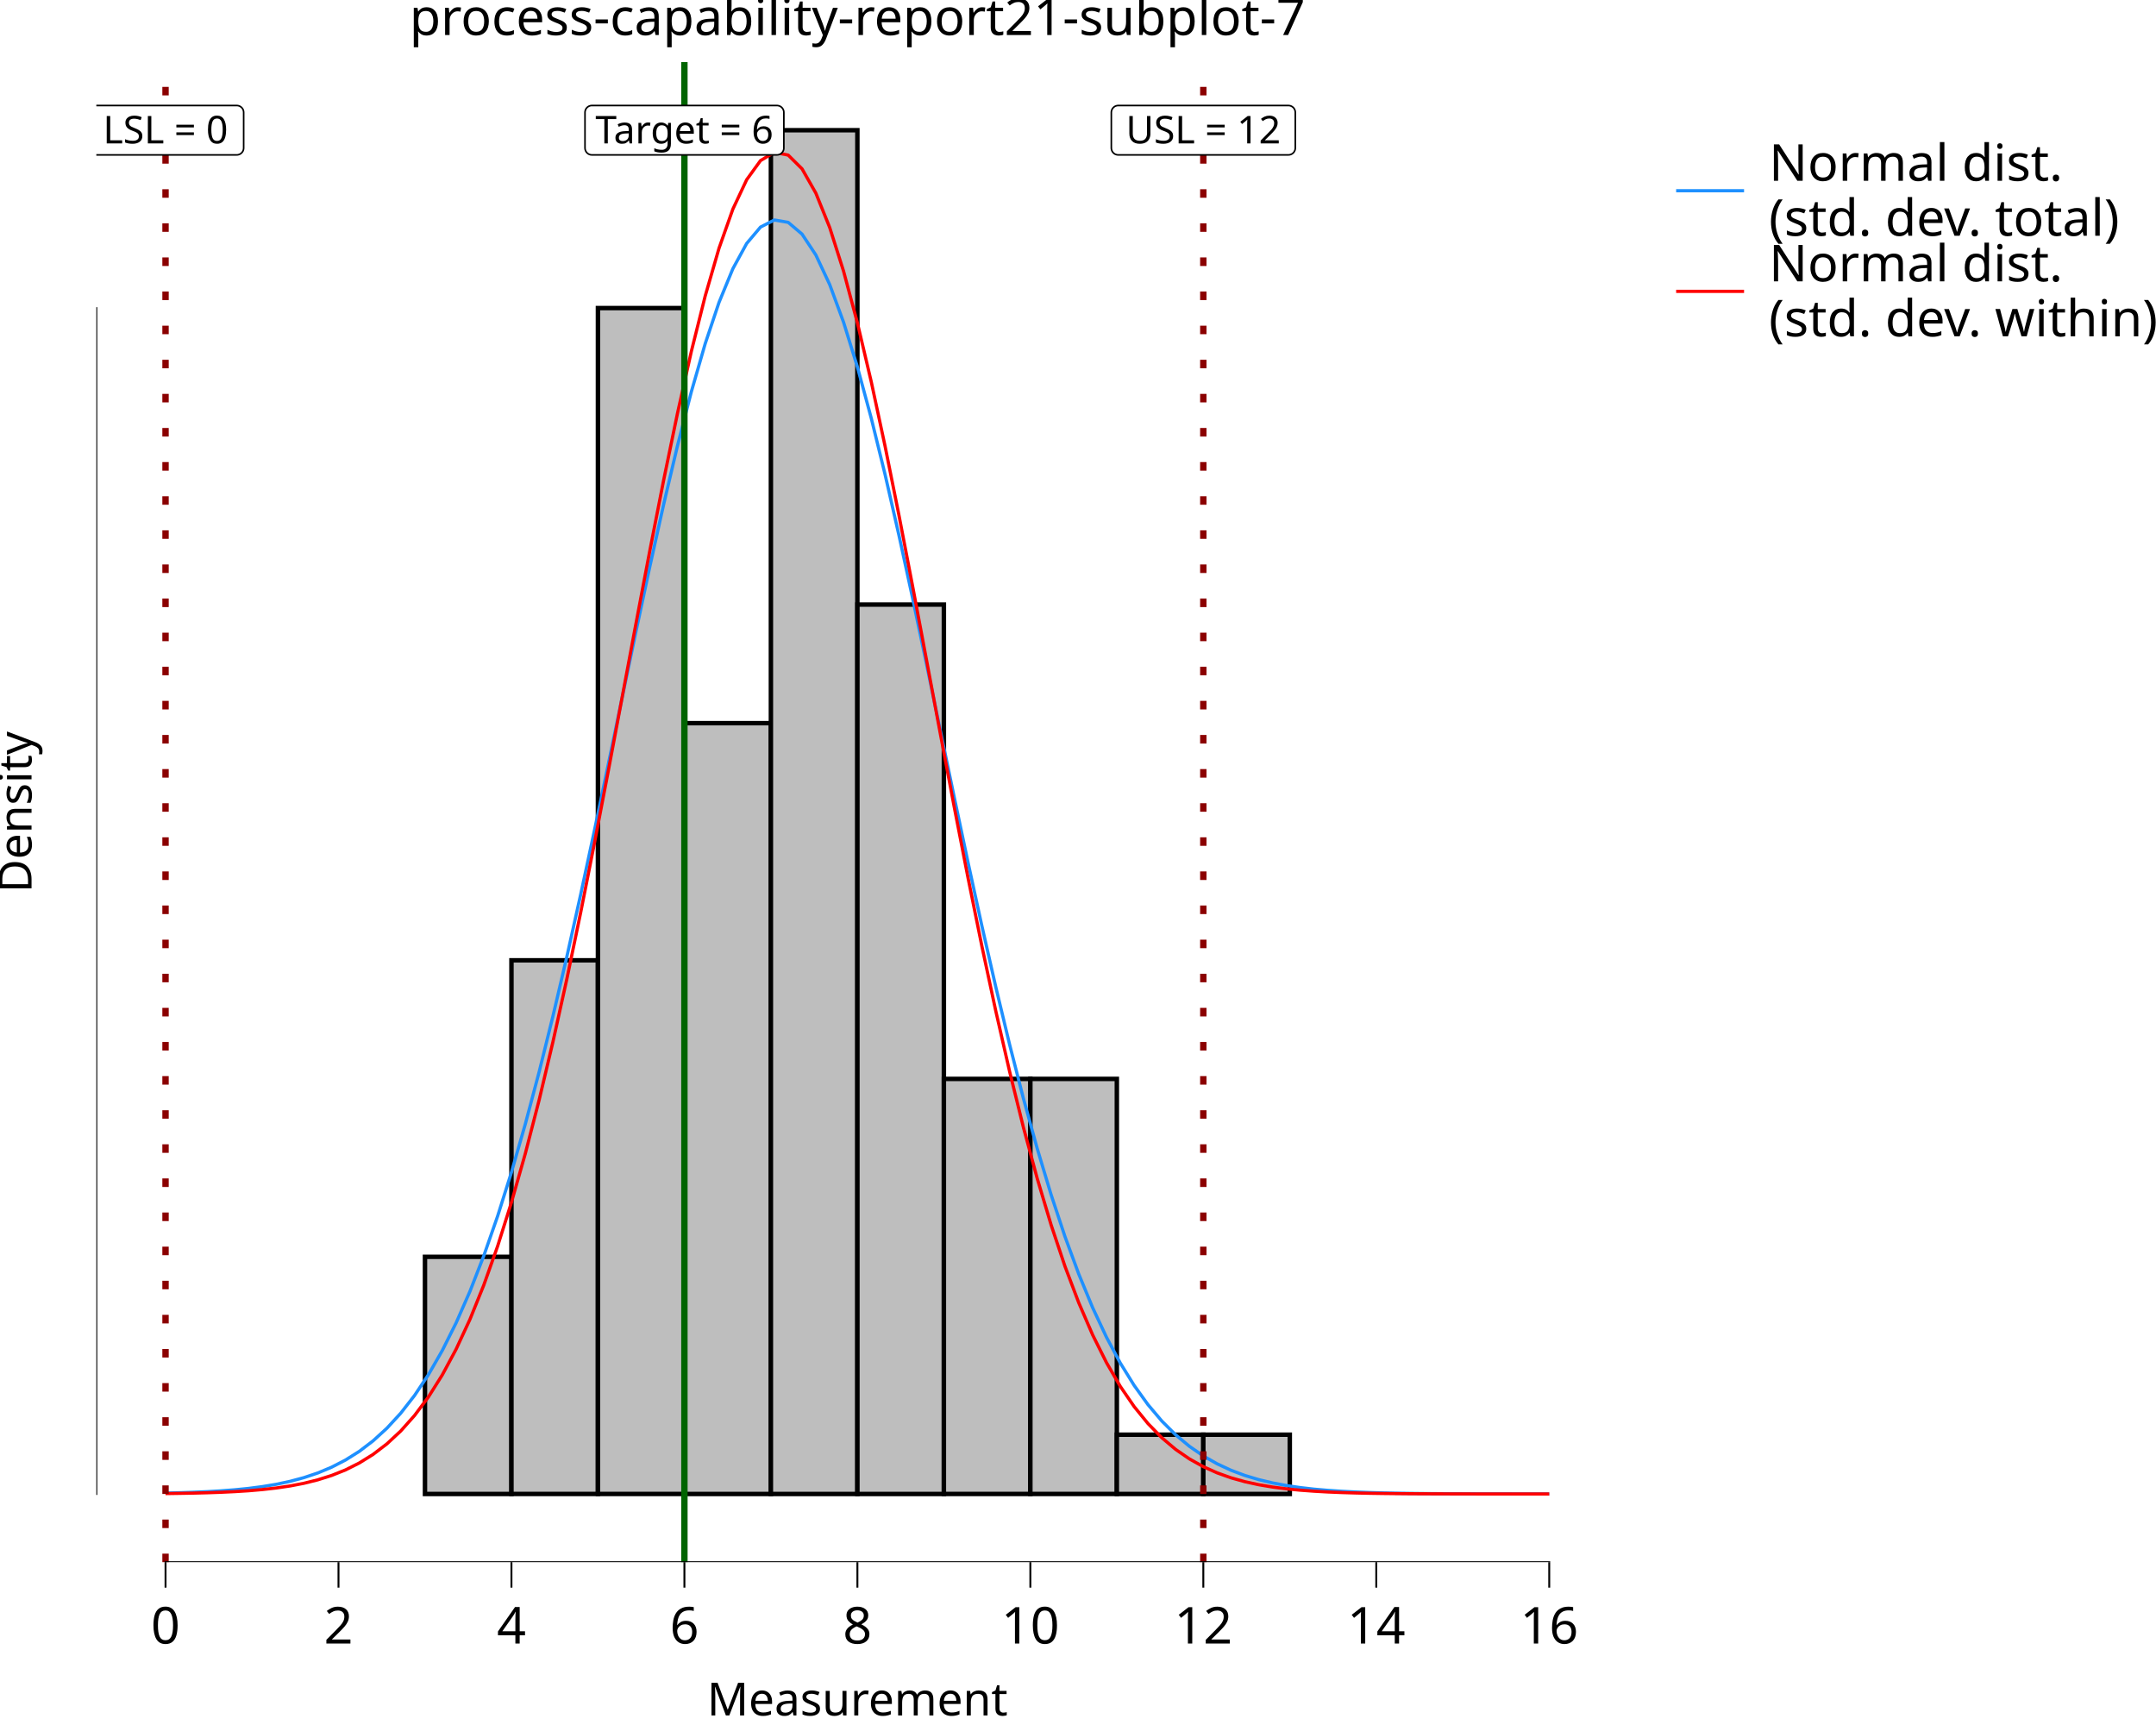
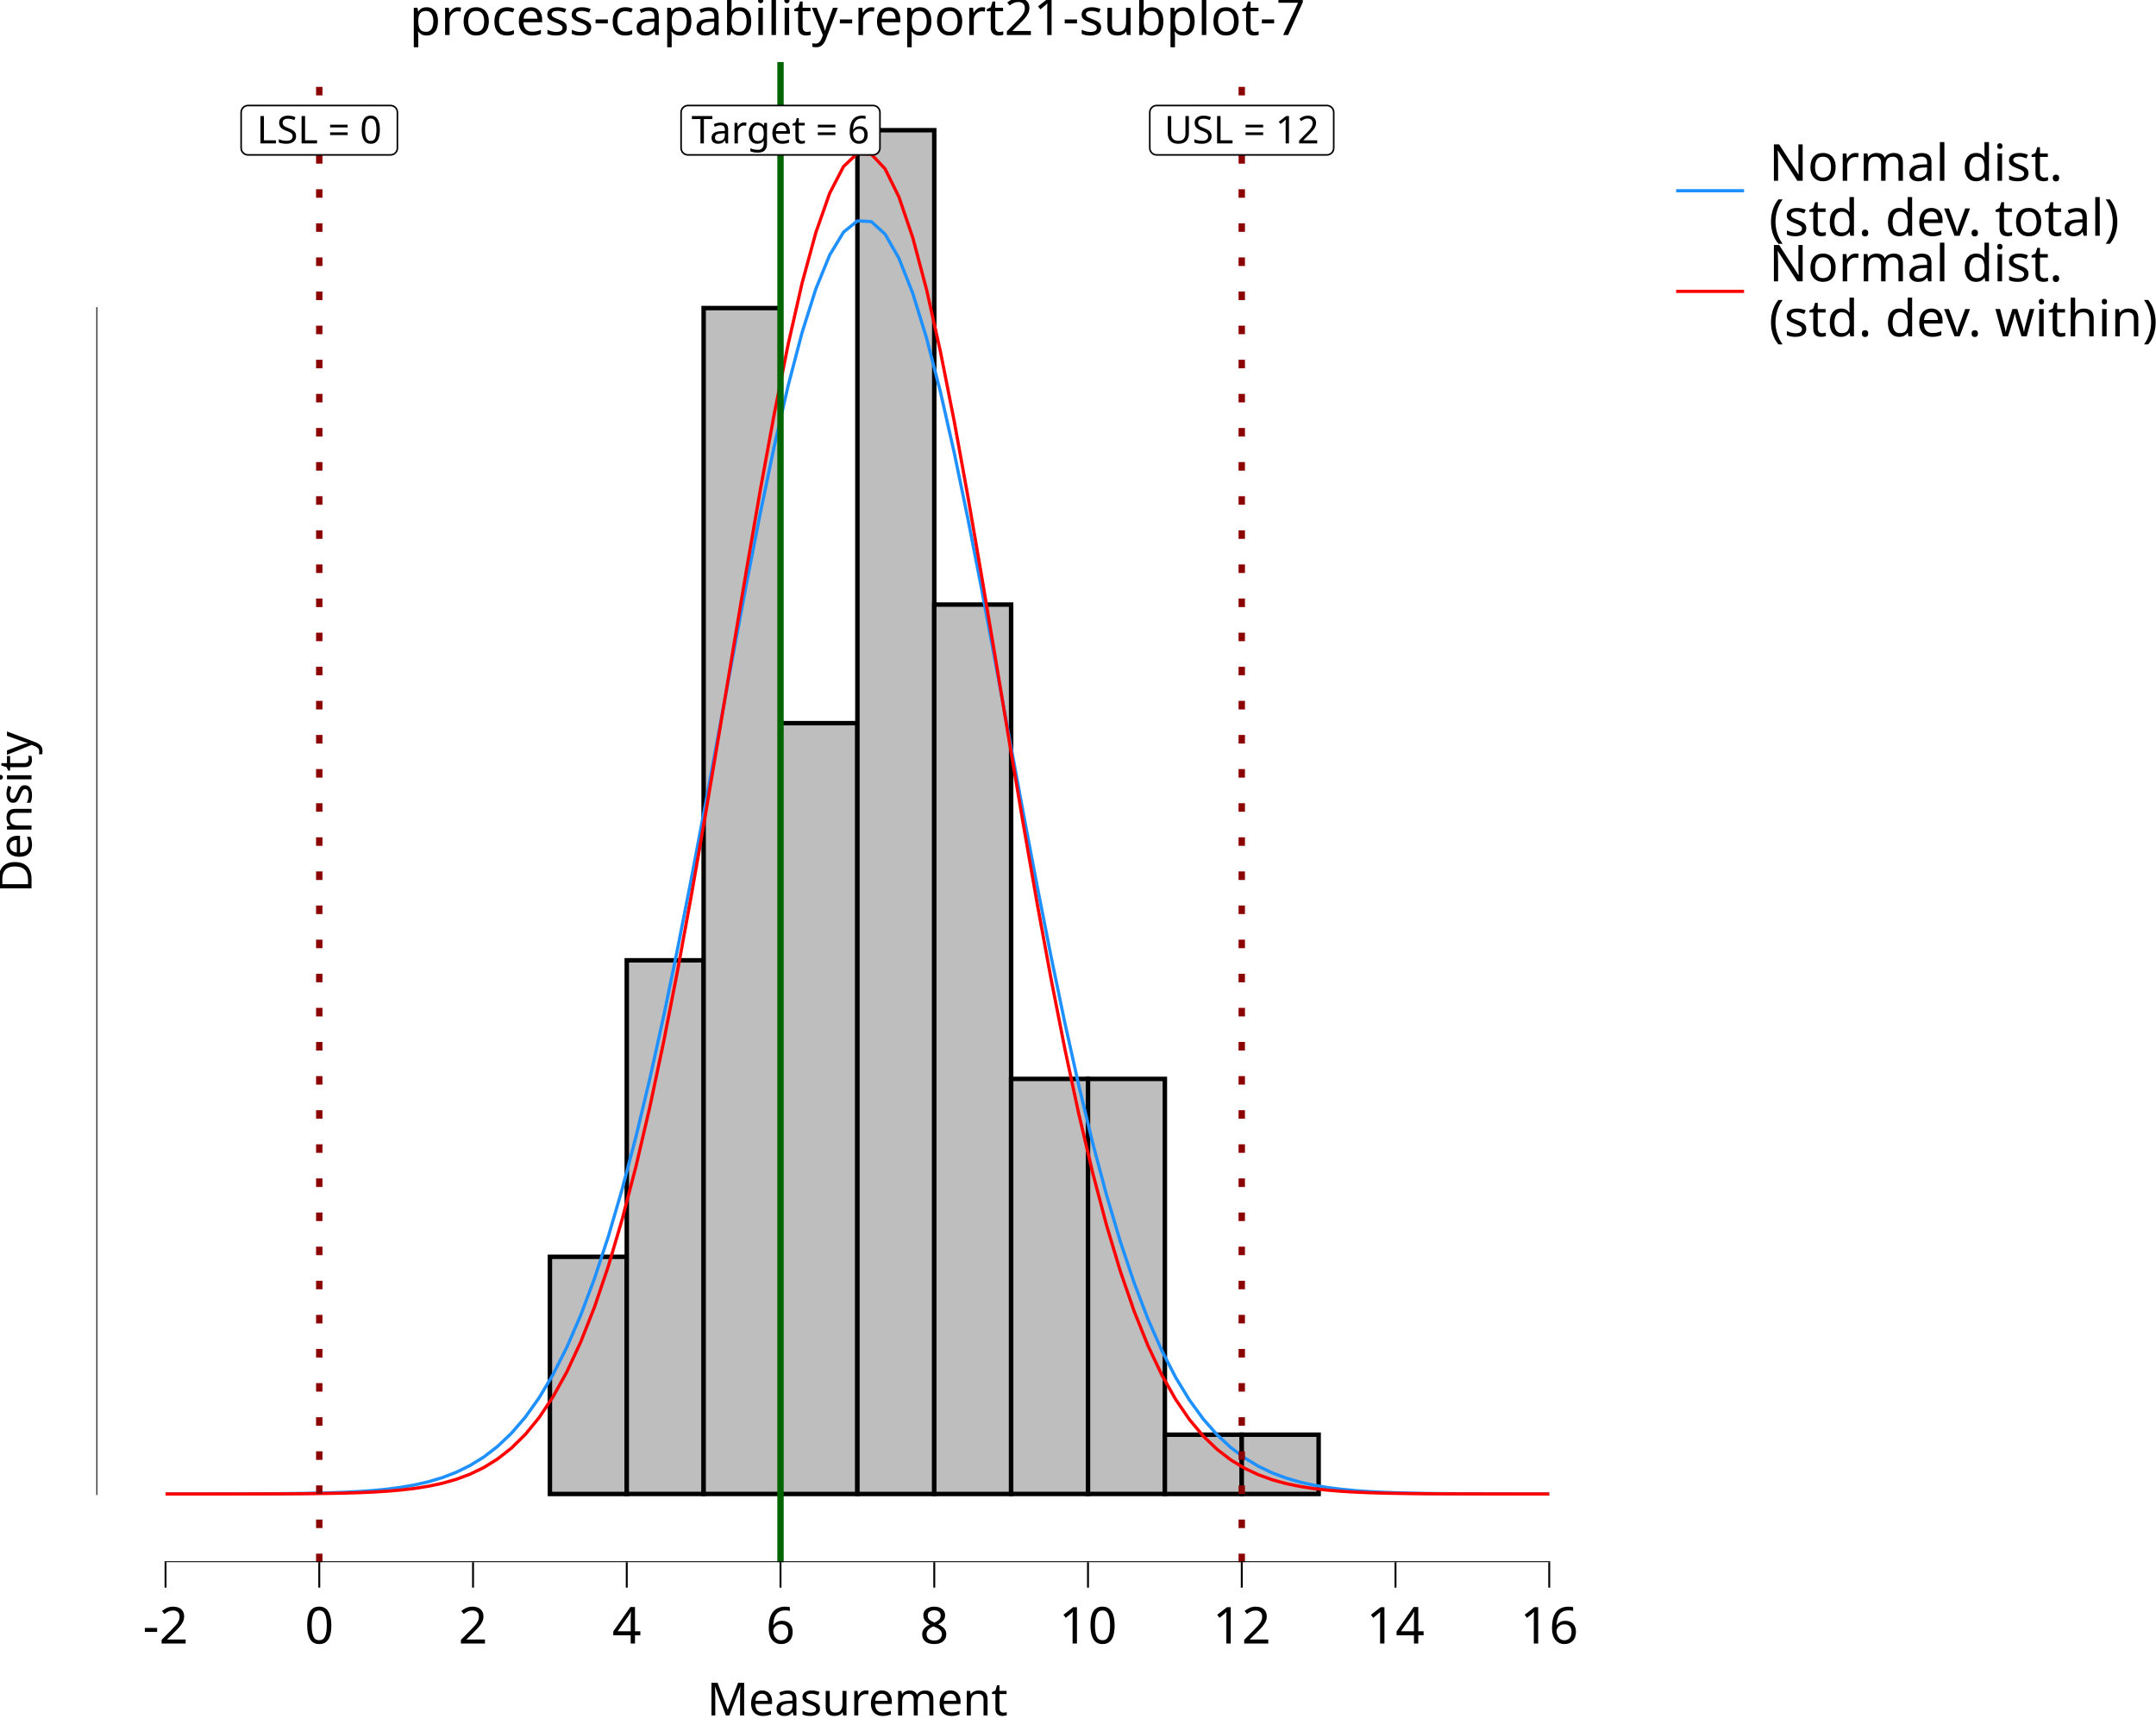
<svg xmlns="http://www.w3.org/2000/svg" class="svglite" data-engine-version="2.0" width="720.00pt" height="576.00pt" viewBox="0 0 720.00 576.00">
  <defs>
    <style type="text/css">
    .svglite line, .svglite polyline, .svglite polygon, .svglite path, .svglite rect, .svglite circle {
      fill: none;
      stroke: #000000;
      stroke-linecap: round;
      stroke-linejoin: round;
      stroke-miterlimit: 10.00;
    }
  </style>
  </defs>
  <rect width="100%" height="100%" style="stroke: none; fill: #FFFFFF;" />
  <defs>
    <clipPath id="cpMC4wMHw3MjAuMDB8MC4wMHw1NzYuMDA=">
      <rect x="0.00" y="0.00" width="720.00" height="576.00" />
    </clipPath>
  </defs>
  <g clip-path="url(#cpMC4wMHw3MjAuMDB8MC4wMHw1NzYuMDA=)">
    <rect x="0.00" y="0.00" width="720.00" height="576.00" style="stroke-width: 10.67; stroke: none;" />
  </g>
  <defs>
    <clipPath id="cpMzIuMTd8NTQwLjQ4fDIwLjcxfDUyMS42Mw==">
      <rect x="32.17" y="20.71" width="508.31" height="500.92" />
    </clipPath>
  </defs>
  <g clip-path="url(#cpMzIuMTd8NTQwLjQ4fDIwLjcxfDUyMS42Mw==)">
    <rect x="32.17" y="20.71" width="508.31" height="500.92" style="stroke-width: 10.67; stroke: none;" />
-     <rect x="55.28" y="498.86" width="28.88" height="0.00" style="stroke-width: 1.49; stroke-linecap: butt; stroke-linejoin: miter; fill: #BEBEBE;" />
-     <rect x="84.16" y="498.86" width="28.88" height="0.00" style="stroke-width: 1.49; stroke-linecap: butt; stroke-linejoin: miter; fill: #BEBEBE;" />
-     <rect x="113.04" y="498.86" width="28.88" height="0.00" style="stroke-width: 1.49; stroke-linecap: butt; stroke-linejoin: miter; fill: #BEBEBE;" />
-     <rect x="141.92" y="419.66" width="28.88" height="79.20" style="stroke-width: 1.49; stroke-linecap: butt; stroke-linejoin: miter; fill: #BEBEBE;" />
-     <rect x="170.80" y="320.66" width="28.88" height="178.19" style="stroke-width: 1.49; stroke-linecap: butt; stroke-linejoin: miter; fill: #BEBEBE;" />
-     <rect x="199.68" y="102.87" width="28.88" height="395.98" style="stroke-width: 1.49; stroke-linecap: butt; stroke-linejoin: miter; fill: #BEBEBE;" />
-     <rect x="228.56" y="241.47" width="28.88" height="257.39" style="stroke-width: 1.49; stroke-linecap: butt; stroke-linejoin: miter; fill: #BEBEBE;" />
-     <rect x="257.44" y="43.48" width="28.88" height="455.38" style="stroke-width: 1.49; stroke-linecap: butt; stroke-linejoin: miter; fill: #BEBEBE;" />
-     <rect x="286.33" y="201.87" width="28.88" height="296.99" style="stroke-width: 1.49; stroke-linecap: butt; stroke-linejoin: miter; fill: #BEBEBE;" />
-     <rect x="315.21" y="360.26" width="28.88" height="138.59" style="stroke-width: 1.49; stroke-linecap: butt; stroke-linejoin: miter; fill: #BEBEBE;" />
-     <rect x="344.09" y="360.26" width="28.88" height="138.59" style="stroke-width: 1.49; stroke-linecap: butt; stroke-linejoin: miter; fill: #BEBEBE;" />
-     <rect x="372.97" y="479.06" width="28.88" height="19.80" style="stroke-width: 1.49; stroke-linecap: butt; stroke-linejoin: miter; fill: #BEBEBE;" />
-     <rect x="401.85" y="479.06" width="28.88" height="19.80" style="stroke-width: 1.49; stroke-linecap: butt; stroke-linejoin: miter; fill: #BEBEBE;" />
-     <rect x="430.73" y="498.86" width="28.88" height="0.00" style="stroke-width: 1.49; stroke-linecap: butt; stroke-linejoin: miter; fill: #BEBEBE;" />
-     <rect x="459.61" y="498.86" width="28.88" height="0.00" style="stroke-width: 1.49; stroke-linecap: butt; stroke-linejoin: miter; fill: #BEBEBE;" />
-     <rect x="488.49" y="498.86" width="28.88" height="0.00" style="stroke-width: 1.49; stroke-linecap: butt; stroke-linejoin: miter; fill: #BEBEBE;" />
-     <polyline points="55.28,498.56 59.90,498.45 64.52,498.29 69.14,498.09 73.76,497.82 78.38,497.46 83.00,497.00 87.62,496.40 92.24,495.63 96.87,494.64 101.49,493.40 106.11,491.85 110.73,489.92 115.35,487.54 119.97,484.64 124.59,481.12 129.21,476.90 133.83,471.88 138.45,465.95 143.08,459.01 147.70,450.96 152.32,441.72 156.94,431.20 161.56,419.34 166.18,406.09 170.80,391.43 175.42,375.37 180.04,357.96 184.66,339.30 189.29,319.49 193.91,298.72 198.53,277.20 203.15,255.17 207.77,232.95 212.39,210.84 217.01,189.21 221.63,168.41 226.25,148.83 230.87,130.83 235.50,114.77 240.12,100.97 244.74,89.73 249.36,81.29 253.98,75.82 258.60,73.46 263.22,74.25 267.84,78.17 272.46,85.15 277.08,95.02 281.70,107.57 286.33,122.53 290.95,139.61 295.57,158.44 300.19,178.68 304.81,199.94 309.43,221.86 314.05,244.07 318.67,266.23 323.29,288.04 327.91,309.21 332.54,329.53 337.16,348.78 341.78,366.83 346.40,383.57 351.02,398.93 355.64,412.89 360.26,425.44 364.88,436.63 369.50,446.50 374.12,455.13 378.75,462.61 383.37,469.03 387.99,474.50 392.61,479.11 397.23,482.96 401.85,486.16 406.47,488.79 411.09,490.94 415.71,492.67 420.33,494.06 424.95,495.16 429.58,496.04 434.20,496.72 438.82,497.25 443.44,497.65 448.06,497.96 452.68,498.20 457.30,498.38 461.92,498.51 466.54,498.61 471.16,498.68 475.79,498.73 480.41,498.77 485.03,498.79 489.65,498.81 494.27,498.83 498.89,498.84 503.51,498.84 508.13,498.85 512.75,498.85 517.37,498.85 " style="stroke-width: 1.07; stroke: #1E90FF; stroke-linecap: butt;" />
-     <polyline points="55.28,498.72 59.90,498.65 64.52,498.57 69.14,498.45 73.76,498.29 78.38,498.07 83.00,497.78 87.62,497.38 92.24,496.86 96.87,496.18 101.49,495.29 106.11,494.14 110.73,492.68 115.35,490.84 119.97,488.52 124.59,485.65 129.21,482.12 133.83,477.83 138.45,472.64 143.08,466.45 147.70,459.11 152.32,450.52 156.94,440.56 161.56,429.12 166.18,416.12 170.80,401.49 175.42,385.23 180.04,367.33 184.66,347.87 189.29,326.95 193.91,304.74 198.53,281.45 203.15,257.37 207.77,232.82 212.39,208.18 217.01,183.87 221.63,160.32 226.25,138.00 230.87,117.36 235.50,98.85 240.12,82.88 244.74,69.83 249.36,60.00 253.98,53.62 258.60,50.87 263.22,51.79 267.84,56.37 272.46,64.50 277.08,75.97 281.70,90.52 286.33,107.81 290.95,127.44 295.57,148.98 300.19,171.97 304.81,195.96 309.43,220.49 314.05,245.13 318.67,269.49 323.29,293.21 327.91,315.99 332.54,337.58 337.16,357.79 341.78,376.48 346.40,393.57 351.02,409.01 355.64,422.82 360.26,435.03 364.88,445.72 369.50,454.98 374.12,462.93 378.75,469.68 383.37,475.35 387.99,480.08 392.61,483.98 397.23,487.16 401.85,489.74 406.47,491.81 411.09,493.46 415.71,494.75 420.33,495.76 424.95,496.54 429.58,497.14 434.20,497.59 438.82,497.93 443.44,498.19 448.06,498.38 452.68,498.52 457.30,498.62 461.92,498.69 466.54,498.74 471.16,498.78 475.79,498.80 480.41,498.82 485.03,498.83 489.65,498.84 494.27,498.85 498.89,498.85 503.51,498.85 508.13,498.85 512.75,498.85 517.37,498.86 " style="stroke-width: 1.07; stroke: #FF0000; stroke-linecap: butt;" />
-     <line x1="228.56" y1="521.63" x2="228.56" y2="20.71" style="stroke-width: 2.13; stroke: #006400; stroke-linecap: butt;" />
-     <line x1="55.28" y1="521.63" x2="55.28" y2="20.71" style="stroke-width: 2.13; stroke: #8B0000; stroke-dasharray: 2.85,8.54; stroke-linecap: butt;" />
-     <line x1="401.85" y1="521.63" x2="401.85" y2="20.71" style="stroke-width: 2.13; stroke: #8B0000; stroke-dasharray: 2.85,8.54; stroke-linecap: butt;" />
-     <polygon points="197.67,51.72 259.46,51.72 259.37,51.72 259.74,51.71 260.10,51.63 260.45,51.50 260.77,51.32 261.06,51.08 261.30,50.80 261.50,50.49 261.65,50.15 261.74,49.79 261.77,49.42 261.77,49.42 261.77,37.53 261.77,37.53 261.74,37.17 261.65,36.80 261.50,36.46 261.30,36.15 261.06,35.87 260.77,35.64 260.45,35.45 260.10,35.32 259.74,35.25 259.46,35.23 197.67,35.23 197.94,35.25 197.57,35.23 197.20,35.28 196.85,35.38 196.51,35.54 196.21,35.75 195.94,36.01 195.72,36.30 195.55,36.63 195.43,36.98 195.37,37.35 195.36,37.53 195.36,49.42 195.37,49.23 195.37,49.60 195.43,49.97 195.55,50.32 195.72,50.65 195.94,50.95 196.21,51.20 196.51,51.42 196.85,51.57 197.20,51.68 197.57,51.72 " style="stroke-width: 0.53; fill: #FFFFFF;" />
-     <text x="228.56" y="47.88" text-anchor="middle" style="font-size: 12.80px; font-family: sans;" textLength="58.72px" lengthAdjust="spacingAndGlyphs">Target = 6</text>
-     <polygon points="31.49,51.72 79.07,51.72 78.97,51.72 79.34,51.71 79.71,51.63 80.05,51.50 80.37,51.32 80.66,51.08 80.91,50.80 81.11,50.49 81.25,50.15 81.34,49.79 81.37,49.42 81.37,49.42 81.37,37.53 81.37,37.53 81.34,37.17 81.25,36.80 81.11,36.46 80.91,36.15 80.66,35.87 80.37,35.64 80.05,35.45 79.71,35.32 79.34,35.25 79.07,35.23 31.49,35.23 31.77,35.25 31.40,35.23 31.03,35.28 30.67,35.38 30.34,35.54 30.03,35.75 29.76,36.01 29.54,36.30 29.37,36.63 29.25,36.98 29.19,37.35 29.18,37.53 29.18,49.42 29.19,49.23 29.19,49.60 29.25,49.97 29.37,50.32 29.54,50.65 29.76,50.95 30.03,51.20 30.34,51.42 30.67,51.57 31.03,51.68 31.40,51.72 " style="stroke-width: 0.53; fill: #FFFFFF;" />
-     <text x="55.28" y="47.88" text-anchor="middle" style="font-size: 12.80px; font-family: sans;" textLength="44.50px" lengthAdjust="spacingAndGlyphs">LSL = 0</text>
-     <polygon points="373.44,51.72 430.26,51.72 430.17,51.72 430.54,51.71 430.90,51.63 431.25,51.50 431.57,51.32 431.86,51.08 432.11,50.80 432.30,50.49 432.45,50.15 432.54,49.79 432.57,49.42 432.57,49.42 432.57,37.53 432.57,37.53 432.54,37.17 432.45,36.80 432.30,36.46 432.11,36.15 431.86,35.87 431.57,35.64 431.25,35.45 430.90,35.32 430.54,35.25 430.26,35.23 373.44,35.23 373.72,35.25 373.34,35.23 372.98,35.28 372.62,35.38 372.28,35.54 371.98,35.75 371.71,36.01 371.49,36.30 371.32,36.63 371.20,36.98 371.14,37.35 371.13,37.53 371.13,49.42 371.14,49.23 371.14,49.60 371.20,49.97 371.32,50.32 371.49,50.65 371.71,50.95 371.98,51.20 372.28,51.42 372.62,51.57 372.98,51.68 373.34,51.72 " style="stroke-width: 0.53; fill: #FFFFFF;" />
-     <text x="401.85" y="47.88" text-anchor="middle" style="font-size: 12.80px; font-family: sans;" textLength="53.75px" lengthAdjust="spacingAndGlyphs">USL = 12</text>
+     <rect x="55.28" y="498.86" width="25.67" height="0.00" style="stroke-width: 1.49; stroke-linecap: butt; stroke-linejoin: miter; fill: #BEBEBE;" />
+     <rect x="80.95" y="498.86" width="25.67" height="0.00" style="stroke-width: 1.49; stroke-linecap: butt; stroke-linejoin: miter; fill: #BEBEBE;" />
+     <rect x="106.62" y="498.86" width="25.67" height="0.00" style="stroke-width: 1.49; stroke-linecap: butt; stroke-linejoin: miter; fill: #BEBEBE;" />
+     <rect x="132.29" y="498.86" width="25.67" height="0.00" style="stroke-width: 1.49; stroke-linecap: butt; stroke-linejoin: miter; fill: #BEBEBE;" />
+     <rect x="157.97" y="498.86" width="25.67" height="0.00" style="stroke-width: 1.49; stroke-linecap: butt; stroke-linejoin: miter; fill: #BEBEBE;" />
+     <rect x="183.64" y="419.66" width="25.67" height="79.20" style="stroke-width: 1.49; stroke-linecap: butt; stroke-linejoin: miter; fill: #BEBEBE;" />
+     <rect x="209.31" y="320.66" width="25.67" height="178.19" style="stroke-width: 1.49; stroke-linecap: butt; stroke-linejoin: miter; fill: #BEBEBE;" />
+     <rect x="234.98" y="102.87" width="25.67" height="395.98" style="stroke-width: 1.49; stroke-linecap: butt; stroke-linejoin: miter; fill: #BEBEBE;" />
+     <rect x="260.65" y="241.47" width="25.67" height="257.39" style="stroke-width: 1.49; stroke-linecap: butt; stroke-linejoin: miter; fill: #BEBEBE;" />
+     <rect x="286.33" y="43.48" width="25.67" height="455.38" style="stroke-width: 1.49; stroke-linecap: butt; stroke-linejoin: miter; fill: #BEBEBE;" />
+     <rect x="312.00" y="201.87" width="25.67" height="296.99" style="stroke-width: 1.49; stroke-linecap: butt; stroke-linejoin: miter; fill: #BEBEBE;" />
+     <rect x="337.67" y="360.26" width="25.67" height="138.59" style="stroke-width: 1.49; stroke-linecap: butt; stroke-linejoin: miter; fill: #BEBEBE;" />
+     <rect x="363.34" y="360.26" width="25.67" height="138.59" style="stroke-width: 1.49; stroke-linecap: butt; stroke-linejoin: miter; fill: #BEBEBE;" />
+     <rect x="389.01" y="479.06" width="25.67" height="19.80" style="stroke-width: 1.49; stroke-linecap: butt; stroke-linejoin: miter; fill: #BEBEBE;" />
+     <rect x="414.69" y="479.06" width="25.67" height="19.80" style="stroke-width: 1.49; stroke-linecap: butt; stroke-linejoin: miter; fill: #BEBEBE;" />
+     <rect x="440.36" y="498.86" width="25.67" height="0.00" style="stroke-width: 1.49; stroke-linecap: butt; stroke-linejoin: miter; fill: #BEBEBE;" />
+     <rect x="466.03" y="498.86" width="25.67" height="0.00" style="stroke-width: 1.49; stroke-linecap: butt; stroke-linejoin: miter; fill: #BEBEBE;" />
+     <rect x="491.70" y="498.86" width="25.67" height="0.00" style="stroke-width: 1.49; stroke-linecap: butt; stroke-linejoin: miter; fill: #BEBEBE;" />
+     <polyline points="55.28,498.85 59.90,498.85 64.52,498.85 69.14,498.85 73.76,498.84 78.38,498.83 83.00,498.82 87.62,498.80 92.24,498.77 96.87,498.72 101.49,498.66 106.11,498.57 110.73,498.45 115.35,498.27 119.97,498.03 124.59,497.70 129.21,497.25 133.83,496.64 138.45,495.84 143.08,494.78 147.70,493.40 152.32,491.63 156.94,489.37 161.56,486.52 166.18,482.96 170.80,478.57 175.42,473.21 180.04,466.74 184.66,459.01 189.29,449.88 193.91,439.22 198.53,426.91 203.15,412.89 207.77,397.09 212.39,379.51 217.01,360.21 221.63,339.30 226.25,316.94 230.87,293.40 235.50,268.98 240.12,244.07 244.74,219.10 249.36,194.55 253.98,170.95 258.60,148.83 263.22,128.71 267.84,111.09 272.46,96.44 277.08,85.15 281.70,77.51 286.33,73.76 290.95,73.98 295.57,78.17 300.19,86.23 304.81,97.91 309.43,112.91 314.05,130.83 318.67,151.20 323.29,173.51 327.91,197.24 332.54,221.86 337.16,246.85 341.78,271.73 346.40,296.07 351.02,319.49 355.64,341.69 360.26,362.44 364.88,381.55 369.50,398.93 374.12,414.53 378.75,428.36 383.37,440.48 387.99,450.96 392.61,459.93 397.23,467.52 401.85,473.86 406.47,479.11 411.09,483.40 415.71,486.87 420.33,489.65 424.95,491.85 429.58,493.57 434.20,494.91 438.82,495.94 443.44,496.72 448.06,497.30 452.68,497.74 457.30,498.06 461.92,498.29 466.54,498.46 471.16,498.58 475.79,498.67 480.41,498.73 485.03,498.77 489.65,498.80 494.27,498.82 498.89,498.83 503.51,498.84 508.13,498.85 512.75,498.85 517.37,498.85 " style="stroke-width: 1.07; stroke: #1E90FF; stroke-linecap: butt;" />
+     <polyline points="55.28,498.86 59.90,498.85 64.52,498.85 69.14,498.85 73.76,498.85 78.38,498.85 83.00,498.84 87.62,498.83 92.24,498.82 96.87,498.80 101.49,498.77 106.11,498.72 110.73,498.65 115.35,498.56 119.97,498.42 124.59,498.22 129.21,497.93 133.83,497.54 138.45,497.00 143.08,496.27 147.70,495.29 152.32,493.98 156.94,492.26 161.56,490.03 166.18,487.16 170.80,483.53 175.42,478.98 180.04,473.34 184.66,466.45 189.29,458.11 193.91,448.17 198.53,436.45 203.15,422.82 207.77,407.17 212.39,389.45 217.01,369.66 221.63,347.87 226.25,324.24 230.87,299.00 235.50,272.49 240.12,245.13 244.74,217.40 249.36,189.89 253.98,163.20 258.60,138.00 263.22,114.92 267.84,94.60 272.46,77.63 277.08,64.50 281.70,55.60 286.33,51.21 290.95,51.47 295.57,56.37 300.19,65.75 304.81,79.33 309.43,96.71 314.05,117.36 318.67,140.70 323.29,166.11 327.91,192.92 332.54,220.49 337.16,248.20 341.78,275.49 346.40,301.88 351.02,326.95 355.64,350.39 360.26,371.96 364.88,391.52 369.50,409.01 374.12,424.43 378.75,437.84 383.37,449.36 387.99,459.11 392.61,467.28 397.23,474.03 401.85,479.54 406.47,483.98 411.09,487.52 415.71,490.31 420.33,492.47 424.95,494.14 429.58,495.41 434.20,496.36 438.82,497.07 443.44,497.59 448.06,497.97 452.68,498.24 457.30,498.43 461.92,498.57 466.54,498.66 471.16,498.73 475.79,498.77 480.41,498.80 485.03,498.82 489.65,498.83 494.27,498.84 498.89,498.85 503.51,498.85 508.13,498.85 512.75,498.85 517.37,498.86 " style="stroke-width: 1.07; stroke: #FF0000; stroke-linecap: butt;" />
+     <line x1="260.65" y1="521.63" x2="260.65" y2="20.71" style="stroke-width: 2.13; stroke: #006400; stroke-linecap: butt;" />
+     <line x1="106.62" y1="521.63" x2="106.62" y2="20.71" style="stroke-width: 2.13; stroke: #8B0000; stroke-dasharray: 2.85,8.54; stroke-linecap: butt;" />
+     <line x1="414.69" y1="521.63" x2="414.69" y2="20.71" style="stroke-width: 2.13; stroke: #8B0000; stroke-dasharray: 2.85,8.54; stroke-linecap: butt;" />
+     <polygon points="229.76,51.72 291.55,51.72 291.46,51.72 291.83,51.71 292.19,51.63 292.54,51.50 292.86,51.32 293.15,51.08 293.39,50.80 293.59,50.49 293.74,50.15 293.83,49.79 293.86,49.42 293.86,49.42 293.86,37.53 293.86,37.53 293.83,37.17 293.74,36.80 293.59,36.46 293.39,36.15 293.15,35.87 292.86,35.64 292.54,35.45 292.19,35.32 291.83,35.25 291.55,35.23 229.76,35.23 230.03,35.25 229.66,35.23 229.29,35.28 228.94,35.38 228.60,35.54 228.30,35.75 228.03,36.01 227.81,36.30 227.64,36.63 227.52,36.98 227.46,37.35 227.45,37.53 227.45,49.42 227.46,49.23 227.46,49.60 227.52,49.97 227.64,50.32 227.81,50.65 228.03,50.95 228.30,51.20 228.60,51.42 228.94,51.57 229.29,51.68 229.66,51.72 " style="stroke-width: 0.53; fill: #FFFFFF;" />
+     <text x="260.65" y="47.88" text-anchor="middle" style="font-size: 12.80px; font-family: sans;" textLength="58.72px" lengthAdjust="spacingAndGlyphs">Target = 6</text>
+     <polygon points="82.83,51.72 130.41,51.72 130.32,51.72 130.69,51.71 131.05,51.63 131.40,51.50 131.72,51.32 132.01,51.08 132.25,50.80 132.45,50.49 132.60,50.15 132.68,49.79 132.71,49.42 132.71,49.42 132.71,37.53 132.71,37.53 132.68,37.17 132.60,36.80 132.45,36.46 132.25,36.15 132.01,35.87 131.72,35.64 131.40,35.45 131.05,35.32 130.69,35.25 130.41,35.23 82.83,35.23 83.11,35.25 82.74,35.23 82.37,35.28 82.02,35.38 81.68,35.54 81.38,35.75 81.11,36.01 80.89,36.30 80.71,36.63 80.60,36.98 80.54,37.35 80.53,37.53 80.53,49.42 80.54,49.23 80.54,49.60 80.60,49.97 80.71,50.32 80.89,50.65 81.11,50.95 81.38,51.20 81.68,51.42 82.02,51.57 82.37,51.68 82.74,51.72 " style="stroke-width: 0.53; fill: #FFFFFF;" />
+     <text x="106.62" y="47.88" text-anchor="middle" style="font-size: 12.80px; font-family: sans;" textLength="44.50px" lengthAdjust="spacingAndGlyphs">LSL = 0</text>
+     <polygon points="386.27,51.72 443.10,51.72 443.01,51.72 443.38,51.71 443.74,51.63 444.09,51.50 444.41,51.32 444.70,51.08 444.94,50.80 445.14,50.49 445.28,50.15 445.37,49.79 445.40,49.42 445.40,49.42 445.40,37.53 445.40,37.53 445.37,37.17 445.28,36.80 445.14,36.46 444.94,36.15 444.70,35.87 444.41,35.64 444.09,35.45 443.74,35.32 443.38,35.25 443.10,35.23 386.27,35.23 386.55,35.25 386.18,35.23 385.81,35.28 385.46,35.38 385.12,35.54 384.82,35.75 384.55,36.01 384.33,36.30 384.15,36.63 384.04,36.98 383.98,37.35 383.97,37.53 383.97,49.42 383.98,49.23 383.98,49.60 384.04,49.97 384.15,50.32 384.33,50.65 384.55,50.95 384.82,51.20 385.12,51.42 385.46,51.57 385.81,51.68 386.18,51.72 " style="stroke-width: 0.53; fill: #FFFFFF;" />
+     <text x="414.69" y="47.88" text-anchor="middle" style="font-size: 12.80px; font-family: sans;" textLength="53.75px" lengthAdjust="spacingAndGlyphs">USL = 12</text>
    <line x1="54.96" y1="521.63" x2="517.69" y2="521.63" style="stroke-width: 0.64; stroke-linecap: butt;" />
    <line x1="32.17" y1="499.18" x2="32.17" y2="102.56" style="stroke-width: 0.64; stroke-linecap: butt;" />
    <rect x="32.17" y="20.71" width="508.31" height="500.92" style="stroke-width: 0.00; stroke: none;" />
  </g>
  <g clip-path="url(#cpMC4wMHw3MjAuMDB8MC4wMHw1NzYuMDA=)">
    <polyline points="32.17,521.63 32.17,20.71 " style="stroke-width: 0.00; stroke: none; stroke-linecap: butt;" />
    <polyline points="32.17,521.63 540.48,521.63 " style="stroke-width: 0.00; stroke: none; stroke-linecap: butt;" />
    <polyline points="55.28,530.13 55.28,521.63 " style="stroke-width: 0.64; stroke-linecap: butt;" />
-     <polyline points="113.04,530.13 113.04,521.63 " style="stroke-width: 0.64; stroke-linecap: butt;" />
-     <polyline points="170.80,530.13 170.80,521.63 " style="stroke-width: 0.64; stroke-linecap: butt;" />
-     <polyline points="228.56,530.13 228.56,521.63 " style="stroke-width: 0.64; stroke-linecap: butt;" />
-     <polyline points="286.33,530.13 286.33,521.63 " style="stroke-width: 0.64; stroke-linecap: butt;" />
-     <polyline points="344.09,530.13 344.09,521.63 " style="stroke-width: 0.64; stroke-linecap: butt;" />
-     <polyline points="401.85,530.13 401.85,521.63 " style="stroke-width: 0.64; stroke-linecap: butt;" />
-     <polyline points="459.61,530.13 459.61,521.63 " style="stroke-width: 0.64; stroke-linecap: butt;" />
+     <polyline points="106.62,530.13 106.62,521.63 " style="stroke-width: 0.64; stroke-linecap: butt;" />
+     <polyline points="157.97,530.13 157.97,521.63 " style="stroke-width: 0.64; stroke-linecap: butt;" />
+     <polyline points="209.31,530.13 209.31,521.63 " style="stroke-width: 0.64; stroke-linecap: butt;" />
+     <polyline points="260.65,530.13 260.65,521.63 " style="stroke-width: 0.64; stroke-linecap: butt;" />
+     <polyline points="312.00,530.13 312.00,521.63 " style="stroke-width: 0.64; stroke-linecap: butt;" />
+     <polyline points="363.34,530.13 363.34,521.63 " style="stroke-width: 0.64; stroke-linecap: butt;" />
+     <polyline points="414.69,530.13 414.69,521.63 " style="stroke-width: 0.64; stroke-linecap: butt;" />
+     <polyline points="466.03,530.13 466.03,521.63 " style="stroke-width: 0.64; stroke-linecap: butt;" />
    <polyline points="517.37,530.13 517.37,521.63 " style="stroke-width: 0.64; stroke-linecap: butt;" />
-     <text x="55.28" y="548.80" text-anchor="middle" style="font-size: 17.00px; font-family: sans;" textLength="9.46px" lengthAdjust="spacingAndGlyphs">0</text>
-     <text x="113.04" y="548.80" text-anchor="middle" style="font-size: 17.00px; font-family: sans;" textLength="9.46px" lengthAdjust="spacingAndGlyphs">2</text>
-     <text x="170.80" y="548.80" text-anchor="middle" style="font-size: 17.00px; font-family: sans;" textLength="9.46px" lengthAdjust="spacingAndGlyphs">4</text>
-     <text x="228.56" y="548.80" text-anchor="middle" style="font-size: 17.00px; font-family: sans;" textLength="9.46px" lengthAdjust="spacingAndGlyphs">6</text>
-     <text x="286.33" y="548.80" text-anchor="middle" style="font-size: 17.00px; font-family: sans;" textLength="9.46px" lengthAdjust="spacingAndGlyphs">8</text>
-     <text x="344.09" y="548.80" text-anchor="middle" style="font-size: 17.00px; font-family: sans;" textLength="18.91px" lengthAdjust="spacingAndGlyphs">10</text>
-     <text x="401.85" y="548.80" text-anchor="middle" style="font-size: 17.00px; font-family: sans;" textLength="18.91px" lengthAdjust="spacingAndGlyphs">12</text>
-     <text x="459.61" y="548.80" text-anchor="middle" style="font-size: 17.00px; font-family: sans;" textLength="18.91px" lengthAdjust="spacingAndGlyphs">14</text>
+     <text x="55.28" y="548.80" text-anchor="middle" style="font-size: 17.00px; font-family: sans;" textLength="15.12px" lengthAdjust="spacingAndGlyphs">-2</text>
+     <text x="106.62" y="548.80" text-anchor="middle" style="font-size: 17.00px; font-family: sans;" textLength="9.46px" lengthAdjust="spacingAndGlyphs">0</text>
+     <text x="157.97" y="548.80" text-anchor="middle" style="font-size: 17.00px; font-family: sans;" textLength="9.46px" lengthAdjust="spacingAndGlyphs">2</text>
+     <text x="209.31" y="548.80" text-anchor="middle" style="font-size: 17.00px; font-family: sans;" textLength="9.46px" lengthAdjust="spacingAndGlyphs">4</text>
+     <text x="260.65" y="548.80" text-anchor="middle" style="font-size: 17.00px; font-family: sans;" textLength="9.46px" lengthAdjust="spacingAndGlyphs">6</text>
+     <text x="312.00" y="548.80" text-anchor="middle" style="font-size: 17.00px; font-family: sans;" textLength="9.46px" lengthAdjust="spacingAndGlyphs">8</text>
+     <text x="363.34" y="548.80" text-anchor="middle" style="font-size: 17.00px; font-family: sans;" textLength="18.91px" lengthAdjust="spacingAndGlyphs">10</text>
+     <text x="414.69" y="548.80" text-anchor="middle" style="font-size: 17.00px; font-family: sans;" textLength="18.91px" lengthAdjust="spacingAndGlyphs">12</text>
+     <text x="466.03" y="548.80" text-anchor="middle" style="font-size: 17.00px; font-family: sans;" textLength="18.91px" lengthAdjust="spacingAndGlyphs">14</text>
    <text x="517.37" y="548.80" text-anchor="middle" style="font-size: 17.00px; font-family: sans;" textLength="18.91px" lengthAdjust="spacingAndGlyphs">16</text>
    <text x="286.33" y="572.82" text-anchor="middle" style="font-size: 15.30px; font-family: sans;" textLength="93.56px" lengthAdjust="spacingAndGlyphs">Measurement</text>
    <text transform="translate(10.53,271.17) rotate(-90)" text-anchor="middle" style="font-size: 15.30px; font-family: sans;" textLength="51.03px" lengthAdjust="spacingAndGlyphs">Density</text>
    <rect x="551.44" y="20.71" width="168.56" height="98.84" style="stroke-width: 0.75; stroke: none;" />
    <rect x="551.44" y="20.71" width="168.56" height="98.84" style="stroke-width: 10.67; stroke: none;" />
    <rect x="556.92" y="46.90" width="28.35" height="33.59" style="stroke-width: 10.67; stroke: none;" />
    <line x1="559.75" y1="63.69" x2="582.43" y2="63.69" style="stroke-width: 1.07; stroke: #1E90FF; stroke-linecap: butt;" />
    <rect x="556.92" y="80.48" width="28.35" height="33.59" style="stroke-width: 10.67; stroke: none;" />
    <line x1="559.75" y1="97.28" x2="582.43" y2="97.28" style="stroke-width: 1.07; stroke: #FF0000; stroke-linecap: butt;" />
    <text x="590.74" y="60.36" style="font-size: 17.00px; font-family: sans;" textLength="90.70px" lengthAdjust="spacingAndGlyphs">Normal dist.</text>
    <text x="590.74" y="78.72" style="font-size: 17.00px; font-family: sans;" textLength="112.44px" lengthAdjust="spacingAndGlyphs">(std. dev. total)</text>
    <text x="590.74" y="93.95" style="font-size: 17.00px; font-family: sans;" textLength="90.70px" lengthAdjust="spacingAndGlyphs">Normal dist.</text>
    <text x="590.74" y="112.31" style="font-size: 17.00px; font-family: sans;" textLength="123.78px" lengthAdjust="spacingAndGlyphs">(std. dev. within)</text>
    <text x="286.33" y="11.70" text-anchor="middle" style="font-size: 17.00px; font-family: sans;" textLength="280.67px" lengthAdjust="spacingAndGlyphs">process-capability-report21-subplot-7</text>
  </g>
</svg>
